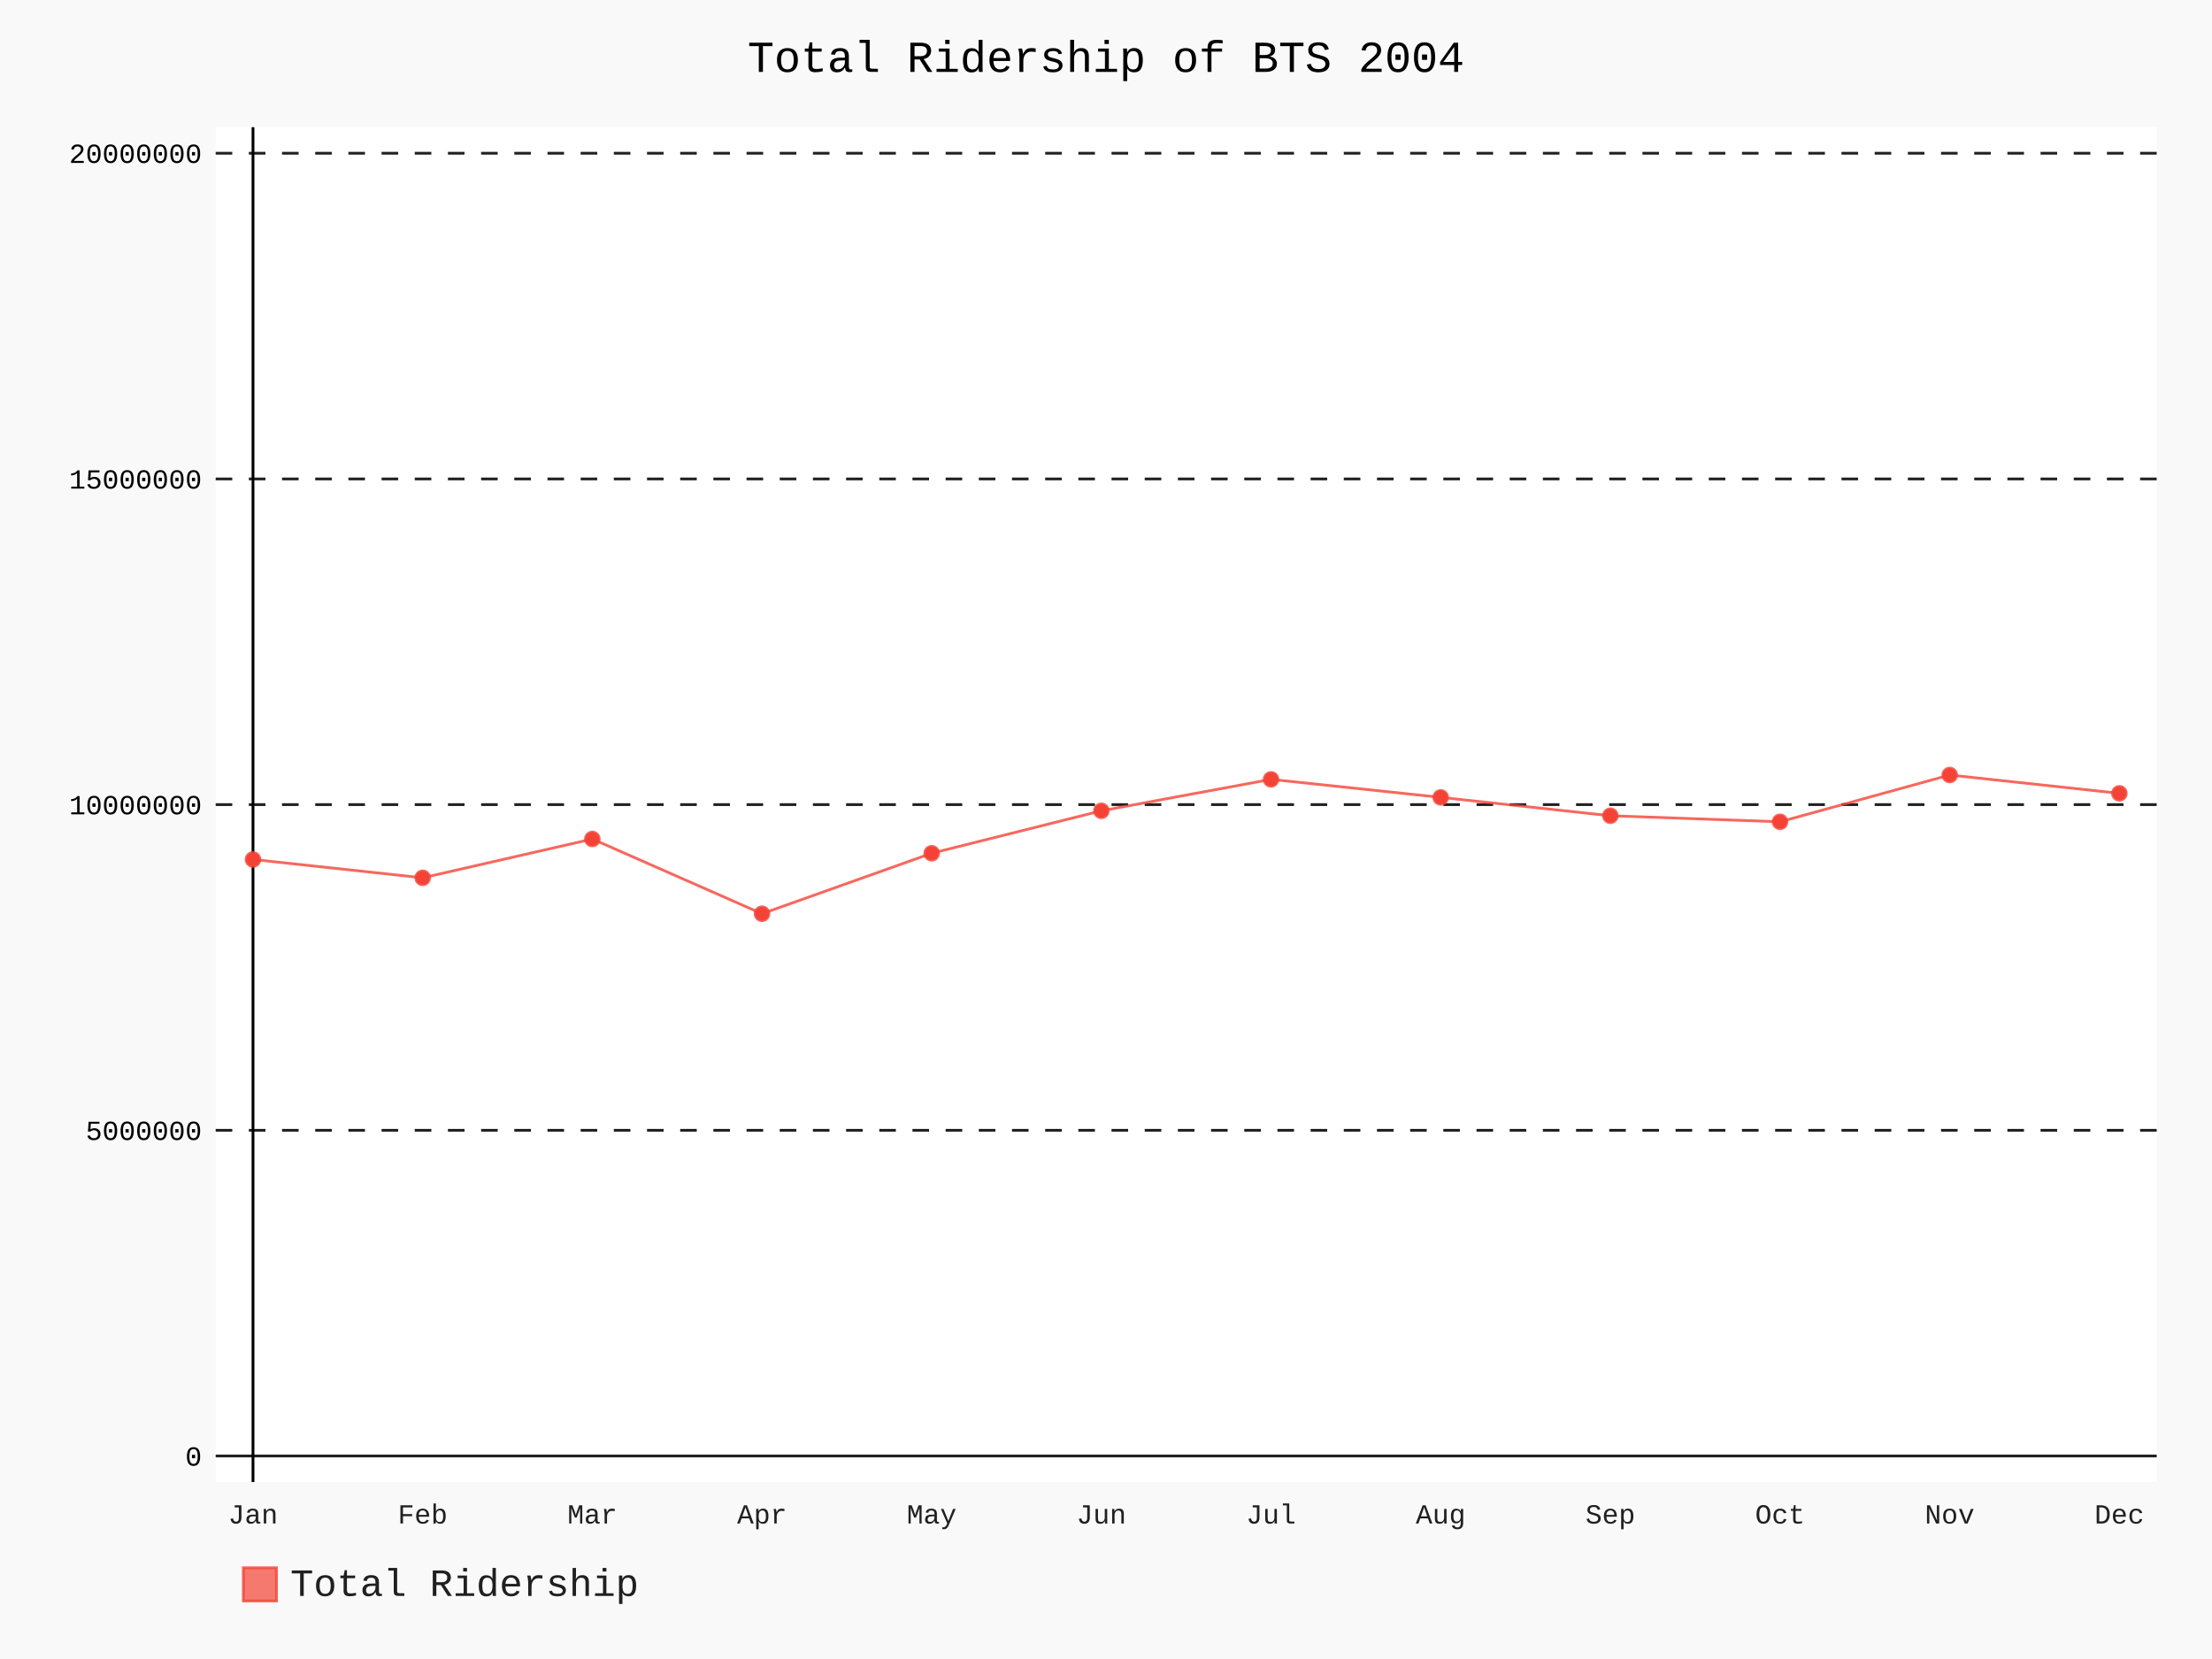
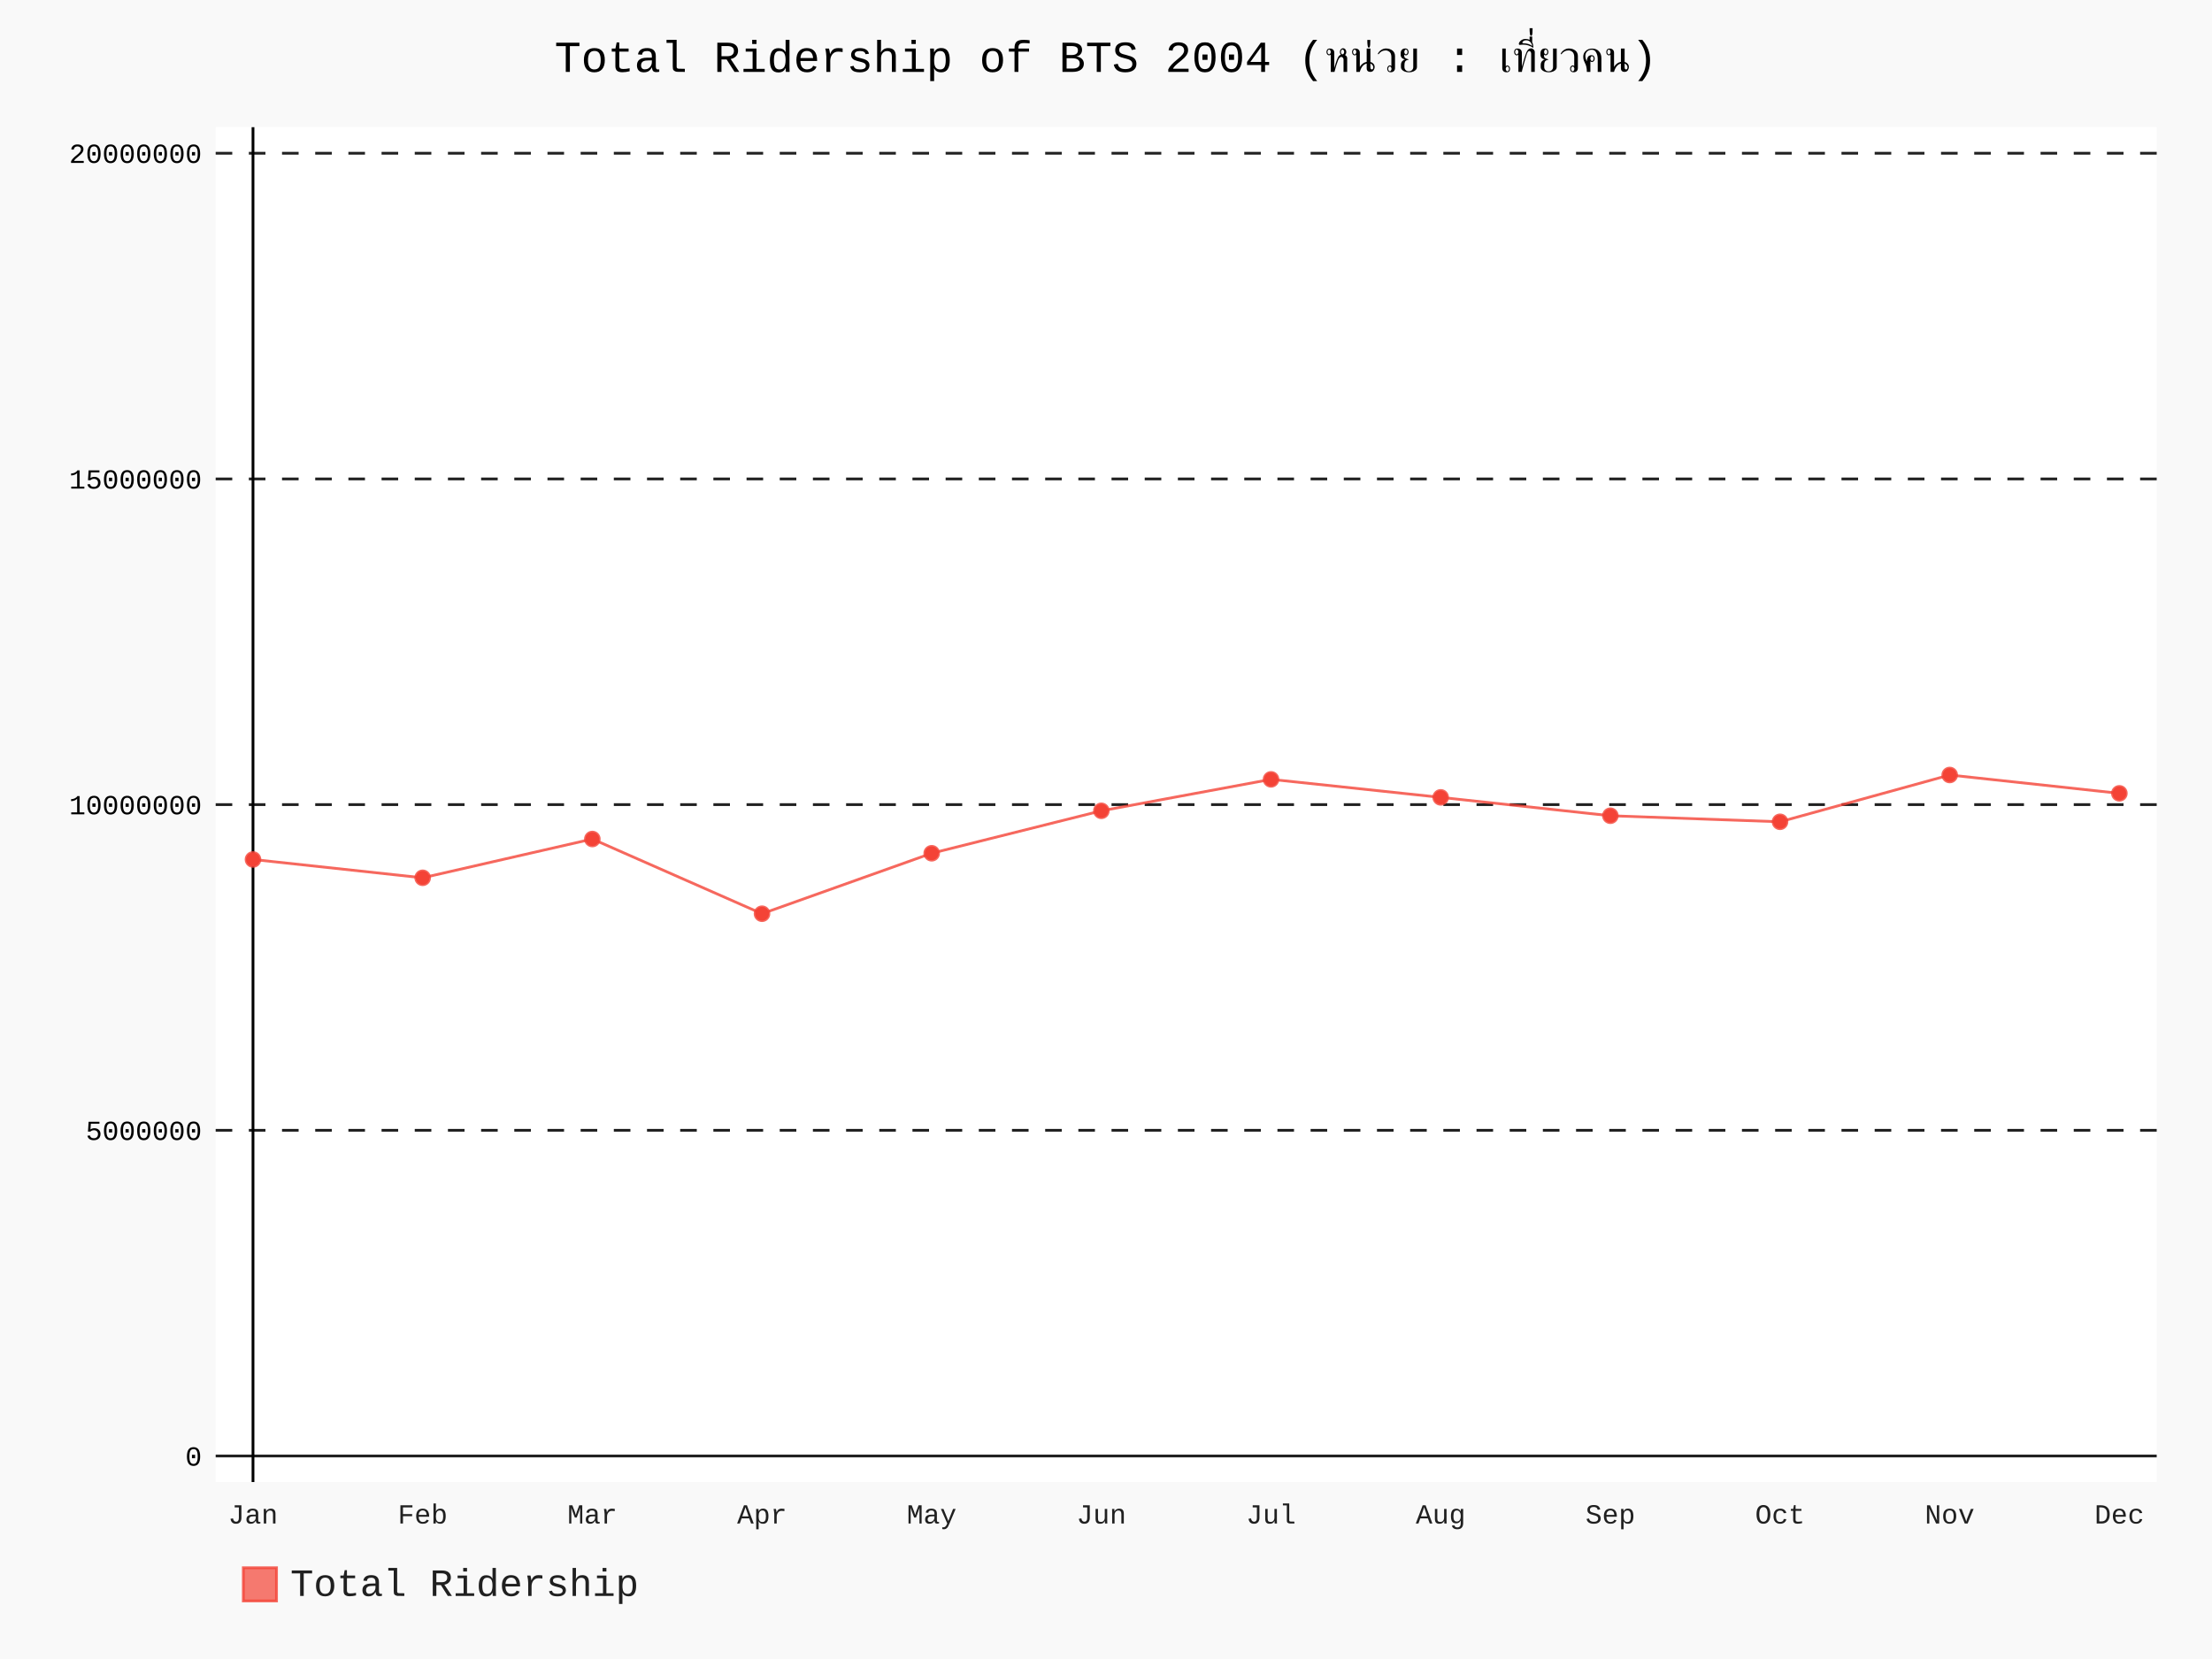
- <svg xmlns="http://www.w3.org/2000/svg" class="pygal-chart" id="chart-e07507ec-af10-45d7-8e8a-73f4c9466a47" viewBox="0 0 800 600">
+ <svg xmlns="http://www.w3.org/2000/svg" class="pygal-chart" id="chart-6f8fcd14-6af9-4383-89d6-ddab3281595e" viewBox="0 0 800 600">
  <defs>
-     <style type="text/css">#chart-e07507ec-af10-45d7-8e8a-73f4c9466a47{-webkit-user-select:none;-webkit-font-smoothing:antialiased;font-family:Consolas,"Liberation Mono",Menlo,Courier,monospace}#chart-e07507ec-af10-45d7-8e8a-73f4c9466a47 .title{font-family:Consolas,"Liberation Mono",Menlo,Courier,monospace;font-size:16px}#chart-e07507ec-af10-45d7-8e8a-73f4c9466a47 .legends .legend text{font-family:Consolas,"Liberation Mono",Menlo,Courier,monospace;font-size:14px}#chart-e07507ec-af10-45d7-8e8a-73f4c9466a47 .axis text{font-family:Consolas,"Liberation Mono",Menlo,Courier,monospace;font-size:10px}#chart-e07507ec-af10-45d7-8e8a-73f4c9466a47 .axis text.major{font-family:Consolas,"Liberation Mono",Menlo,Courier,monospace;font-size:10px}#chart-e07507ec-af10-45d7-8e8a-73f4c9466a47 .text-overlay text.value{font-family:Consolas,"Liberation Mono",Menlo,Courier,monospace;font-size:16px}#chart-e07507ec-af10-45d7-8e8a-73f4c9466a47 .text-overlay text.label{font-family:Consolas,"Liberation Mono",Menlo,Courier,monospace;font-size:10px}#chart-e07507ec-af10-45d7-8e8a-73f4c9466a47 .tooltip{font-family:Consolas,"Liberation Mono",Menlo,Courier,monospace;font-size:14px}#chart-e07507ec-af10-45d7-8e8a-73f4c9466a47 text.no_data{font-family:Consolas,"Liberation Mono",Menlo,Courier,monospace;font-size:64px}
- #chart-e07507ec-af10-45d7-8e8a-73f4c9466a47{background-color:rgba(249,249,249,1)}#chart-e07507ec-af10-45d7-8e8a-73f4c9466a47 path,#chart-e07507ec-af10-45d7-8e8a-73f4c9466a47 line,#chart-e07507ec-af10-45d7-8e8a-73f4c9466a47 rect,#chart-e07507ec-af10-45d7-8e8a-73f4c9466a47 circle{-webkit-transition:150ms;-moz-transition:150ms;transition:150ms}#chart-e07507ec-af10-45d7-8e8a-73f4c9466a47 .graph &gt; .background{fill:rgba(249,249,249,1)}#chart-e07507ec-af10-45d7-8e8a-73f4c9466a47 .plot &gt; .background{fill:rgba(255,255,255,1)}#chart-e07507ec-af10-45d7-8e8a-73f4c9466a47 .graph{fill:rgba(0,0,0,.87)}#chart-e07507ec-af10-45d7-8e8a-73f4c9466a47 text.no_data{fill:rgba(0,0,0,1)}#chart-e07507ec-af10-45d7-8e8a-73f4c9466a47 .title{fill:rgba(0,0,0,1)}#chart-e07507ec-af10-45d7-8e8a-73f4c9466a47 .legends .legend text{fill:rgba(0,0,0,.87)}#chart-e07507ec-af10-45d7-8e8a-73f4c9466a47 .legends .legend:hover text{fill:rgba(0,0,0,1)}#chart-e07507ec-af10-45d7-8e8a-73f4c9466a47 .axis .line{stroke:rgba(0,0,0,1)}#chart-e07507ec-af10-45d7-8e8a-73f4c9466a47 .axis .guide.line{stroke:rgba(0,0,0,.54)}#chart-e07507ec-af10-45d7-8e8a-73f4c9466a47 .axis .major.line{stroke:rgba(0,0,0,.87)}#chart-e07507ec-af10-45d7-8e8a-73f4c9466a47 .axis text.major{fill:rgba(0,0,0,1)}#chart-e07507ec-af10-45d7-8e8a-73f4c9466a47 .axis.y .guides:hover .guide.line,#chart-e07507ec-af10-45d7-8e8a-73f4c9466a47 .line-graph .axis.x .guides:hover .guide.line,#chart-e07507ec-af10-45d7-8e8a-73f4c9466a47 .stackedline-graph .axis.x .guides:hover .guide.line,#chart-e07507ec-af10-45d7-8e8a-73f4c9466a47 .xy-graph .axis.x .guides:hover .guide.line{stroke:rgba(0,0,0,1)}#chart-e07507ec-af10-45d7-8e8a-73f4c9466a47 .axis .guides:hover text{fill:rgba(0,0,0,1)}#chart-e07507ec-af10-45d7-8e8a-73f4c9466a47 .reactive{fill-opacity:.7;stroke-opacity:.8}#chart-e07507ec-af10-45d7-8e8a-73f4c9466a47 .ci{stroke:rgba(0,0,0,.87)}#chart-e07507ec-af10-45d7-8e8a-73f4c9466a47 .reactive.active,#chart-e07507ec-af10-45d7-8e8a-73f4c9466a47 .active .reactive{fill-opacity:.8;stroke-opacity:.9;stroke-width:4}#chart-e07507ec-af10-45d7-8e8a-73f4c9466a47 .ci .reactive.active{stroke-width:1.5}#chart-e07507ec-af10-45d7-8e8a-73f4c9466a47 .series text{fill:rgba(0,0,0,1)}#chart-e07507ec-af10-45d7-8e8a-73f4c9466a47 .tooltip rect{fill:rgba(255,255,255,1);stroke:rgba(0,0,0,1);-webkit-transition:opacity 150ms;-moz-transition:opacity 150ms;transition:opacity 150ms}#chart-e07507ec-af10-45d7-8e8a-73f4c9466a47 .tooltip .label{fill:rgba(0,0,0,.87)}#chart-e07507ec-af10-45d7-8e8a-73f4c9466a47 .tooltip .label{fill:rgba(0,0,0,.87)}#chart-e07507ec-af10-45d7-8e8a-73f4c9466a47 .tooltip .legend{font-size:.8em;fill:rgba(0,0,0,.54)}#chart-e07507ec-af10-45d7-8e8a-73f4c9466a47 .tooltip .x_label{font-size:.6em;fill:rgba(0,0,0,1)}#chart-e07507ec-af10-45d7-8e8a-73f4c9466a47 .tooltip .xlink{font-size:.5em;text-decoration:underline}#chart-e07507ec-af10-45d7-8e8a-73f4c9466a47 .tooltip .value{font-size:1.5em}#chart-e07507ec-af10-45d7-8e8a-73f4c9466a47 .bound{font-size:.5em}#chart-e07507ec-af10-45d7-8e8a-73f4c9466a47 .max-value{font-size:.75em;fill:rgba(0,0,0,.54)}#chart-e07507ec-af10-45d7-8e8a-73f4c9466a47 .map-element{fill:rgba(255,255,255,1);stroke:rgba(0,0,0,.54) !important}#chart-e07507ec-af10-45d7-8e8a-73f4c9466a47 .map-element .reactive{fill-opacity:inherit;stroke-opacity:inherit}#chart-e07507ec-af10-45d7-8e8a-73f4c9466a47 .color-0,#chart-e07507ec-af10-45d7-8e8a-73f4c9466a47 .color-0 a:visited{stroke:#F44336;fill:#F44336}#chart-e07507ec-af10-45d7-8e8a-73f4c9466a47 .text-overlay .color-0 text{fill:black}
- #chart-e07507ec-af10-45d7-8e8a-73f4c9466a47 text.no_data{text-anchor:middle}#chart-e07507ec-af10-45d7-8e8a-73f4c9466a47 .guide.line{fill:none}#chart-e07507ec-af10-45d7-8e8a-73f4c9466a47 .centered{text-anchor:middle}#chart-e07507ec-af10-45d7-8e8a-73f4c9466a47 .title{text-anchor:middle}#chart-e07507ec-af10-45d7-8e8a-73f4c9466a47 .legends .legend text{fill-opacity:1}#chart-e07507ec-af10-45d7-8e8a-73f4c9466a47 .axis.x text{text-anchor:middle}#chart-e07507ec-af10-45d7-8e8a-73f4c9466a47 .axis.x:not(.web) text[transform]{text-anchor:start}#chart-e07507ec-af10-45d7-8e8a-73f4c9466a47 .axis.x:not(.web) text[transform].backwards{text-anchor:end}#chart-e07507ec-af10-45d7-8e8a-73f4c9466a47 .axis.y text{text-anchor:end}#chart-e07507ec-af10-45d7-8e8a-73f4c9466a47 .axis.y text[transform].backwards{text-anchor:start}#chart-e07507ec-af10-45d7-8e8a-73f4c9466a47 .axis.y2 text{text-anchor:start}#chart-e07507ec-af10-45d7-8e8a-73f4c9466a47 .axis.y2 text[transform].backwards{text-anchor:end}#chart-e07507ec-af10-45d7-8e8a-73f4c9466a47 .axis .guide.line{stroke-dasharray:4,4}#chart-e07507ec-af10-45d7-8e8a-73f4c9466a47 .axis .major.guide.line{stroke-dasharray:6,6}#chart-e07507ec-af10-45d7-8e8a-73f4c9466a47 .horizontal .axis.y .guide.line,#chart-e07507ec-af10-45d7-8e8a-73f4c9466a47 .horizontal .axis.y2 .guide.line,#chart-e07507ec-af10-45d7-8e8a-73f4c9466a47 .vertical .axis.x .guide.line{opacity:0}#chart-e07507ec-af10-45d7-8e8a-73f4c9466a47 .horizontal .axis.always_show .guide.line,#chart-e07507ec-af10-45d7-8e8a-73f4c9466a47 .vertical .axis.always_show .guide.line{opacity:1 !important}#chart-e07507ec-af10-45d7-8e8a-73f4c9466a47 .axis.y .guides:hover .guide.line,#chart-e07507ec-af10-45d7-8e8a-73f4c9466a47 .axis.y2 .guides:hover .guide.line,#chart-e07507ec-af10-45d7-8e8a-73f4c9466a47 .axis.x .guides:hover .guide.line{opacity:1}#chart-e07507ec-af10-45d7-8e8a-73f4c9466a47 .axis .guides:hover text{opacity:1}#chart-e07507ec-af10-45d7-8e8a-73f4c9466a47 .nofill{fill:none}#chart-e07507ec-af10-45d7-8e8a-73f4c9466a47 .subtle-fill{fill-opacity:.2}#chart-e07507ec-af10-45d7-8e8a-73f4c9466a47 .dot{stroke-width:1px;fill-opacity:1}#chart-e07507ec-af10-45d7-8e8a-73f4c9466a47 .dot.active{stroke-width:5px}#chart-e07507ec-af10-45d7-8e8a-73f4c9466a47 .dot.negative{fill:transparent}#chart-e07507ec-af10-45d7-8e8a-73f4c9466a47 text,#chart-e07507ec-af10-45d7-8e8a-73f4c9466a47 tspan{stroke:none !important}#chart-e07507ec-af10-45d7-8e8a-73f4c9466a47 .series text.active{opacity:1}#chart-e07507ec-af10-45d7-8e8a-73f4c9466a47 .tooltip rect{fill-opacity:.95;stroke-width:.5}#chart-e07507ec-af10-45d7-8e8a-73f4c9466a47 .tooltip text{fill-opacity:1}#chart-e07507ec-af10-45d7-8e8a-73f4c9466a47 .showable{visibility:hidden}#chart-e07507ec-af10-45d7-8e8a-73f4c9466a47 .showable.shown{visibility:visible}#chart-e07507ec-af10-45d7-8e8a-73f4c9466a47 .gauge-background{fill:rgba(229,229,229,1);stroke:none}#chart-e07507ec-af10-45d7-8e8a-73f4c9466a47 .bg-lines{stroke:rgba(249,249,249,1);stroke-width:2px}</style>
+     <style type="text/css">#chart-6f8fcd14-6af9-4383-89d6-ddab3281595e{-webkit-user-select:none;-webkit-font-smoothing:antialiased;font-family:Consolas,"Liberation Mono",Menlo,Courier,monospace}#chart-6f8fcd14-6af9-4383-89d6-ddab3281595e .title{font-family:Consolas,"Liberation Mono",Menlo,Courier,monospace;font-size:16px}#chart-6f8fcd14-6af9-4383-89d6-ddab3281595e .legends .legend text{font-family:Consolas,"Liberation Mono",Menlo,Courier,monospace;font-size:14px}#chart-6f8fcd14-6af9-4383-89d6-ddab3281595e .axis text{font-family:Consolas,"Liberation Mono",Menlo,Courier,monospace;font-size:10px}#chart-6f8fcd14-6af9-4383-89d6-ddab3281595e .axis text.major{font-family:Consolas,"Liberation Mono",Menlo,Courier,monospace;font-size:10px}#chart-6f8fcd14-6af9-4383-89d6-ddab3281595e .text-overlay text.value{font-family:Consolas,"Liberation Mono",Menlo,Courier,monospace;font-size:16px}#chart-6f8fcd14-6af9-4383-89d6-ddab3281595e .text-overlay text.label{font-family:Consolas,"Liberation Mono",Menlo,Courier,monospace;font-size:10px}#chart-6f8fcd14-6af9-4383-89d6-ddab3281595e .tooltip{font-family:Consolas,"Liberation Mono",Menlo,Courier,monospace;font-size:14px}#chart-6f8fcd14-6af9-4383-89d6-ddab3281595e text.no_data{font-family:Consolas,"Liberation Mono",Menlo,Courier,monospace;font-size:64px}
+ #chart-6f8fcd14-6af9-4383-89d6-ddab3281595e{background-color:rgba(249,249,249,1)}#chart-6f8fcd14-6af9-4383-89d6-ddab3281595e path,#chart-6f8fcd14-6af9-4383-89d6-ddab3281595e line,#chart-6f8fcd14-6af9-4383-89d6-ddab3281595e rect,#chart-6f8fcd14-6af9-4383-89d6-ddab3281595e circle{-webkit-transition:150ms;-moz-transition:150ms;transition:150ms}#chart-6f8fcd14-6af9-4383-89d6-ddab3281595e .graph &gt; .background{fill:rgba(249,249,249,1)}#chart-6f8fcd14-6af9-4383-89d6-ddab3281595e .plot &gt; .background{fill:rgba(255,255,255,1)}#chart-6f8fcd14-6af9-4383-89d6-ddab3281595e .graph{fill:rgba(0,0,0,.87)}#chart-6f8fcd14-6af9-4383-89d6-ddab3281595e text.no_data{fill:rgba(0,0,0,1)}#chart-6f8fcd14-6af9-4383-89d6-ddab3281595e .title{fill:rgba(0,0,0,1)}#chart-6f8fcd14-6af9-4383-89d6-ddab3281595e .legends .legend text{fill:rgba(0,0,0,.87)}#chart-6f8fcd14-6af9-4383-89d6-ddab3281595e .legends .legend:hover text{fill:rgba(0,0,0,1)}#chart-6f8fcd14-6af9-4383-89d6-ddab3281595e .axis .line{stroke:rgba(0,0,0,1)}#chart-6f8fcd14-6af9-4383-89d6-ddab3281595e .axis .guide.line{stroke:rgba(0,0,0,.54)}#chart-6f8fcd14-6af9-4383-89d6-ddab3281595e .axis .major.line{stroke:rgba(0,0,0,.87)}#chart-6f8fcd14-6af9-4383-89d6-ddab3281595e .axis text.major{fill:rgba(0,0,0,1)}#chart-6f8fcd14-6af9-4383-89d6-ddab3281595e .axis.y .guides:hover .guide.line,#chart-6f8fcd14-6af9-4383-89d6-ddab3281595e .line-graph .axis.x .guides:hover .guide.line,#chart-6f8fcd14-6af9-4383-89d6-ddab3281595e .stackedline-graph .axis.x .guides:hover .guide.line,#chart-6f8fcd14-6af9-4383-89d6-ddab3281595e .xy-graph .axis.x .guides:hover .guide.line{stroke:rgba(0,0,0,1)}#chart-6f8fcd14-6af9-4383-89d6-ddab3281595e .axis .guides:hover text{fill:rgba(0,0,0,1)}#chart-6f8fcd14-6af9-4383-89d6-ddab3281595e .reactive{fill-opacity:.7;stroke-opacity:.8}#chart-6f8fcd14-6af9-4383-89d6-ddab3281595e .ci{stroke:rgba(0,0,0,.87)}#chart-6f8fcd14-6af9-4383-89d6-ddab3281595e .reactive.active,#chart-6f8fcd14-6af9-4383-89d6-ddab3281595e .active .reactive{fill-opacity:.8;stroke-opacity:.9;stroke-width:4}#chart-6f8fcd14-6af9-4383-89d6-ddab3281595e .ci .reactive.active{stroke-width:1.5}#chart-6f8fcd14-6af9-4383-89d6-ddab3281595e .series text{fill:rgba(0,0,0,1)}#chart-6f8fcd14-6af9-4383-89d6-ddab3281595e .tooltip rect{fill:rgba(255,255,255,1);stroke:rgba(0,0,0,1);-webkit-transition:opacity 150ms;-moz-transition:opacity 150ms;transition:opacity 150ms}#chart-6f8fcd14-6af9-4383-89d6-ddab3281595e .tooltip .label{fill:rgba(0,0,0,.87)}#chart-6f8fcd14-6af9-4383-89d6-ddab3281595e .tooltip .label{fill:rgba(0,0,0,.87)}#chart-6f8fcd14-6af9-4383-89d6-ddab3281595e .tooltip .legend{font-size:.8em;fill:rgba(0,0,0,.54)}#chart-6f8fcd14-6af9-4383-89d6-ddab3281595e .tooltip .x_label{font-size:.6em;fill:rgba(0,0,0,1)}#chart-6f8fcd14-6af9-4383-89d6-ddab3281595e .tooltip .xlink{font-size:.5em;text-decoration:underline}#chart-6f8fcd14-6af9-4383-89d6-ddab3281595e .tooltip .value{font-size:1.5em}#chart-6f8fcd14-6af9-4383-89d6-ddab3281595e .bound{font-size:.5em}#chart-6f8fcd14-6af9-4383-89d6-ddab3281595e .max-value{font-size:.75em;fill:rgba(0,0,0,.54)}#chart-6f8fcd14-6af9-4383-89d6-ddab3281595e .map-element{fill:rgba(255,255,255,1);stroke:rgba(0,0,0,.54) !important}#chart-6f8fcd14-6af9-4383-89d6-ddab3281595e .map-element .reactive{fill-opacity:inherit;stroke-opacity:inherit}#chart-6f8fcd14-6af9-4383-89d6-ddab3281595e .color-0,#chart-6f8fcd14-6af9-4383-89d6-ddab3281595e .color-0 a:visited{stroke:#F44336;fill:#F44336}#chart-6f8fcd14-6af9-4383-89d6-ddab3281595e .text-overlay .color-0 text{fill:black}
+ #chart-6f8fcd14-6af9-4383-89d6-ddab3281595e text.no_data{text-anchor:middle}#chart-6f8fcd14-6af9-4383-89d6-ddab3281595e .guide.line{fill:none}#chart-6f8fcd14-6af9-4383-89d6-ddab3281595e .centered{text-anchor:middle}#chart-6f8fcd14-6af9-4383-89d6-ddab3281595e .title{text-anchor:middle}#chart-6f8fcd14-6af9-4383-89d6-ddab3281595e .legends .legend text{fill-opacity:1}#chart-6f8fcd14-6af9-4383-89d6-ddab3281595e .axis.x text{text-anchor:middle}#chart-6f8fcd14-6af9-4383-89d6-ddab3281595e .axis.x:not(.web) text[transform]{text-anchor:start}#chart-6f8fcd14-6af9-4383-89d6-ddab3281595e .axis.x:not(.web) text[transform].backwards{text-anchor:end}#chart-6f8fcd14-6af9-4383-89d6-ddab3281595e .axis.y text{text-anchor:end}#chart-6f8fcd14-6af9-4383-89d6-ddab3281595e .axis.y text[transform].backwards{text-anchor:start}#chart-6f8fcd14-6af9-4383-89d6-ddab3281595e .axis.y2 text{text-anchor:start}#chart-6f8fcd14-6af9-4383-89d6-ddab3281595e .axis.y2 text[transform].backwards{text-anchor:end}#chart-6f8fcd14-6af9-4383-89d6-ddab3281595e .axis .guide.line{stroke-dasharray:4,4}#chart-6f8fcd14-6af9-4383-89d6-ddab3281595e .axis .major.guide.line{stroke-dasharray:6,6}#chart-6f8fcd14-6af9-4383-89d6-ddab3281595e .horizontal .axis.y .guide.line,#chart-6f8fcd14-6af9-4383-89d6-ddab3281595e .horizontal .axis.y2 .guide.line,#chart-6f8fcd14-6af9-4383-89d6-ddab3281595e .vertical .axis.x .guide.line{opacity:0}#chart-6f8fcd14-6af9-4383-89d6-ddab3281595e .horizontal .axis.always_show .guide.line,#chart-6f8fcd14-6af9-4383-89d6-ddab3281595e .vertical .axis.always_show .guide.line{opacity:1 !important}#chart-6f8fcd14-6af9-4383-89d6-ddab3281595e .axis.y .guides:hover .guide.line,#chart-6f8fcd14-6af9-4383-89d6-ddab3281595e .axis.y2 .guides:hover .guide.line,#chart-6f8fcd14-6af9-4383-89d6-ddab3281595e .axis.x .guides:hover .guide.line{opacity:1}#chart-6f8fcd14-6af9-4383-89d6-ddab3281595e .axis .guides:hover text{opacity:1}#chart-6f8fcd14-6af9-4383-89d6-ddab3281595e .nofill{fill:none}#chart-6f8fcd14-6af9-4383-89d6-ddab3281595e .subtle-fill{fill-opacity:.2}#chart-6f8fcd14-6af9-4383-89d6-ddab3281595e .dot{stroke-width:1px;fill-opacity:1}#chart-6f8fcd14-6af9-4383-89d6-ddab3281595e .dot.active{stroke-width:5px}#chart-6f8fcd14-6af9-4383-89d6-ddab3281595e .dot.negative{fill:transparent}#chart-6f8fcd14-6af9-4383-89d6-ddab3281595e text,#chart-6f8fcd14-6af9-4383-89d6-ddab3281595e tspan{stroke:none !important}#chart-6f8fcd14-6af9-4383-89d6-ddab3281595e .series text.active{opacity:1}#chart-6f8fcd14-6af9-4383-89d6-ddab3281595e .tooltip rect{fill-opacity:.95;stroke-width:.5}#chart-6f8fcd14-6af9-4383-89d6-ddab3281595e .tooltip text{fill-opacity:1}#chart-6f8fcd14-6af9-4383-89d6-ddab3281595e .showable{visibility:hidden}#chart-6f8fcd14-6af9-4383-89d6-ddab3281595e .showable.shown{visibility:visible}#chart-6f8fcd14-6af9-4383-89d6-ddab3281595e .gauge-background{fill:rgba(229,229,229,1);stroke:none}#chart-6f8fcd14-6af9-4383-89d6-ddab3281595e .bg-lines{stroke:rgba(249,249,249,1);stroke-width:2px}</style>
  </defs>
  <g class="graph line-graph vertical">
    <rect class="background" height="600" width="800" x="0" y="0" />
    <g class="plot" transform="translate(78, 46)">
      <rect class="background" height="490.0" width="702.0" x="0" y="0" />
      <g class="axis y always_show">
        <g class="guides">
          <path class="axis major line" d="M0 480.577 h702" />
          <text class="major" x="-5" y="484.077">0</text>
        </g>
        <g class="guides">
          <path class="major guide line" d="M0 362.788 h702" />
          <text class="major" x="-5" y="366.288">5000000</text>
        </g>
        <g class="guides">
          <path class="major guide line" d="M0 245 h702" />
          <text class="major" x="-5" y="248.5">10000000</text>
        </g>
        <g class="guides">
          <path class="major guide line" d="M0 127.212 h702" />
          <text class="major" x="-5" y="130.712">15000000</text>
        </g>
        <g class="guides">
          <path class="major guide line" d="M0 9.423 h702" />
          <text class="major" x="-5" y="12.923">20000000</text>
        </g>
      </g>
      <g class="axis x">
        <g class="guides">
          <path class="line" d="M13.5 0 v490" />
          <text class="" x="13.5" y="505.0">Jan</text>
        </g>
        <g class="guides">
          <path class="guide line" d="M74.864 0 v490" />
          <text class="" x="74.864" y="505.0">Feb</text>
        </g>
        <g class="guides">
          <path class="guide line" d="M136.227 0 v490" />
          <text class="" x="136.227" y="505.0">Mar</text>
        </g>
        <g class="guides">
          <path class="guide line" d="M197.591 0 v490" />
          <text class="" x="197.591" y="505.0">Apr</text>
        </g>
        <g class="guides">
          <path class="guide line" d="M258.955 0 v490" />
          <text class="" x="258.955" y="505.0">May</text>
        </g>
        <g class="guides">
          <path class="guide line" d="M320.318 0 v490" />
          <text class="" x="320.318" y="505.0">Jun</text>
        </g>
        <g class="guides">
          <path class="guide line" d="M381.682 0 v490" />
          <text class="" x="381.682" y="505.0">Jul</text>
        </g>
        <g class="guides">
          <path class="guide line" d="M443.045 0 v490" />
          <text class="" x="443.045" y="505.0">Aug</text>
        </g>
        <g class="guides">
          <path class="guide line" d="M504.409 0 v490" />
          <text class="" x="504.409" y="505.0">Sep</text>
        </g>
        <g class="guides">
          <path class="guide line" d="M565.773 0 v490" />
          <text class="" x="565.773" y="505.0">Oct</text>
        </g>
        <g class="guides">
          <path class="guide line" d="M627.136 0 v490" />
          <text class="" x="627.136" y="505.0">Nov</text>
        </g>
        <g class="guides">
          <path class="guide line" d="M688.5 0 v490" />
          <text class="" x="688.5" y="505.0">Dec</text>
        </g>
      </g>
      <g class="series serie-0 color-0">
        <path class="line reactive nofill" d="M13.5 264.843 L74.864 271.469 136.227 257.439 197.591 284.462 258.955 262.593 320.318 247.242 381.682 235.865 443.045 242.38 504.409 249.021 565.773 251.213 627.136 234.286 688.5 240.922" />
      </g>
    </g>
    <g class="titles">
-       <text class="title plot_title" x="400.0" y="26">Total Ridership of BTS 2004</text>
+       <text class="title plot_title" x="400.0" y="26">Total Ridership of BTS 2004 (หน่วย : เที่ยวคน)</text>
    </g>
    <g class="plot overlay" transform="translate(78, 46)">
      <g class="series serie-0 color-0">
        <g class="dots">
          <circle class="dot reactive tooltip-trigger" cx="13.5" cy="264.843" r="2.5" />
        </g>
        <g class="dots">
          <circle class="dot reactive tooltip-trigger" cx="74.864" cy="271.469" r="2.5" />
        </g>
        <g class="dots">
          <circle class="dot reactive tooltip-trigger" cx="136.227" cy="257.439" r="2.5" />
        </g>
        <g class="dots">
          <circle class="dot reactive tooltip-trigger" cx="197.591" cy="284.462" r="2.5" />
        </g>
        <g class="dots">
          <circle class="dot reactive tooltip-trigger" cx="258.955" cy="262.593" r="2.5" />
        </g>
        <g class="dots">
          <circle class="dot reactive tooltip-trigger" cx="320.318" cy="247.242" r="2.5" />
        </g>
        <g class="dots">
          <circle class="dot reactive tooltip-trigger" cx="381.682" cy="235.865" r="2.5" />
        </g>
        <g class="dots">
          <circle class="dot reactive tooltip-trigger" cx="443.045" cy="242.38" r="2.5" />
        </g>
        <g class="dots">
          <circle class="dot reactive tooltip-trigger" cx="504.409" cy="249.021" r="2.5" />
        </g>
        <g class="dots">
          <circle class="dot reactive tooltip-trigger" cx="565.773" cy="251.213" r="2.5" />
        </g>
        <g class="dots">
          <circle class="dot reactive tooltip-trigger" cx="627.136" cy="234.286" r="2.5" />
        </g>
        <g class="dots">
          <circle class="dot reactive tooltip-trigger" cx="688.5" cy="240.922" r="2.5" />
        </g>
      </g>
    </g>
    <g class="plot text-overlay" transform="translate(78, 46)">
      <g class="series serie-0 color-0" />
    </g>
    <g class="plot tooltip-overlay" transform="translate(78, 46)">
      <g class="tooltip" style="opacity: 0" transform="translate(0 0)">
        <rect class="tooltip-box" height="0" rx="0" ry="0" width="0" />
        <g class="text" />
      </g>
    </g>
    <g class="legends" transform="translate(88, 566)">
      <g class="legend reactive activate-serie" id="activate-serie-0">
        <rect class="color-0 reactive" height="12" width="12" x="0.0" y="1.0" />
        <text x="17.0" y="11.2">Total Ridership</text>
      </g>
    </g>
  </g>
</svg>
